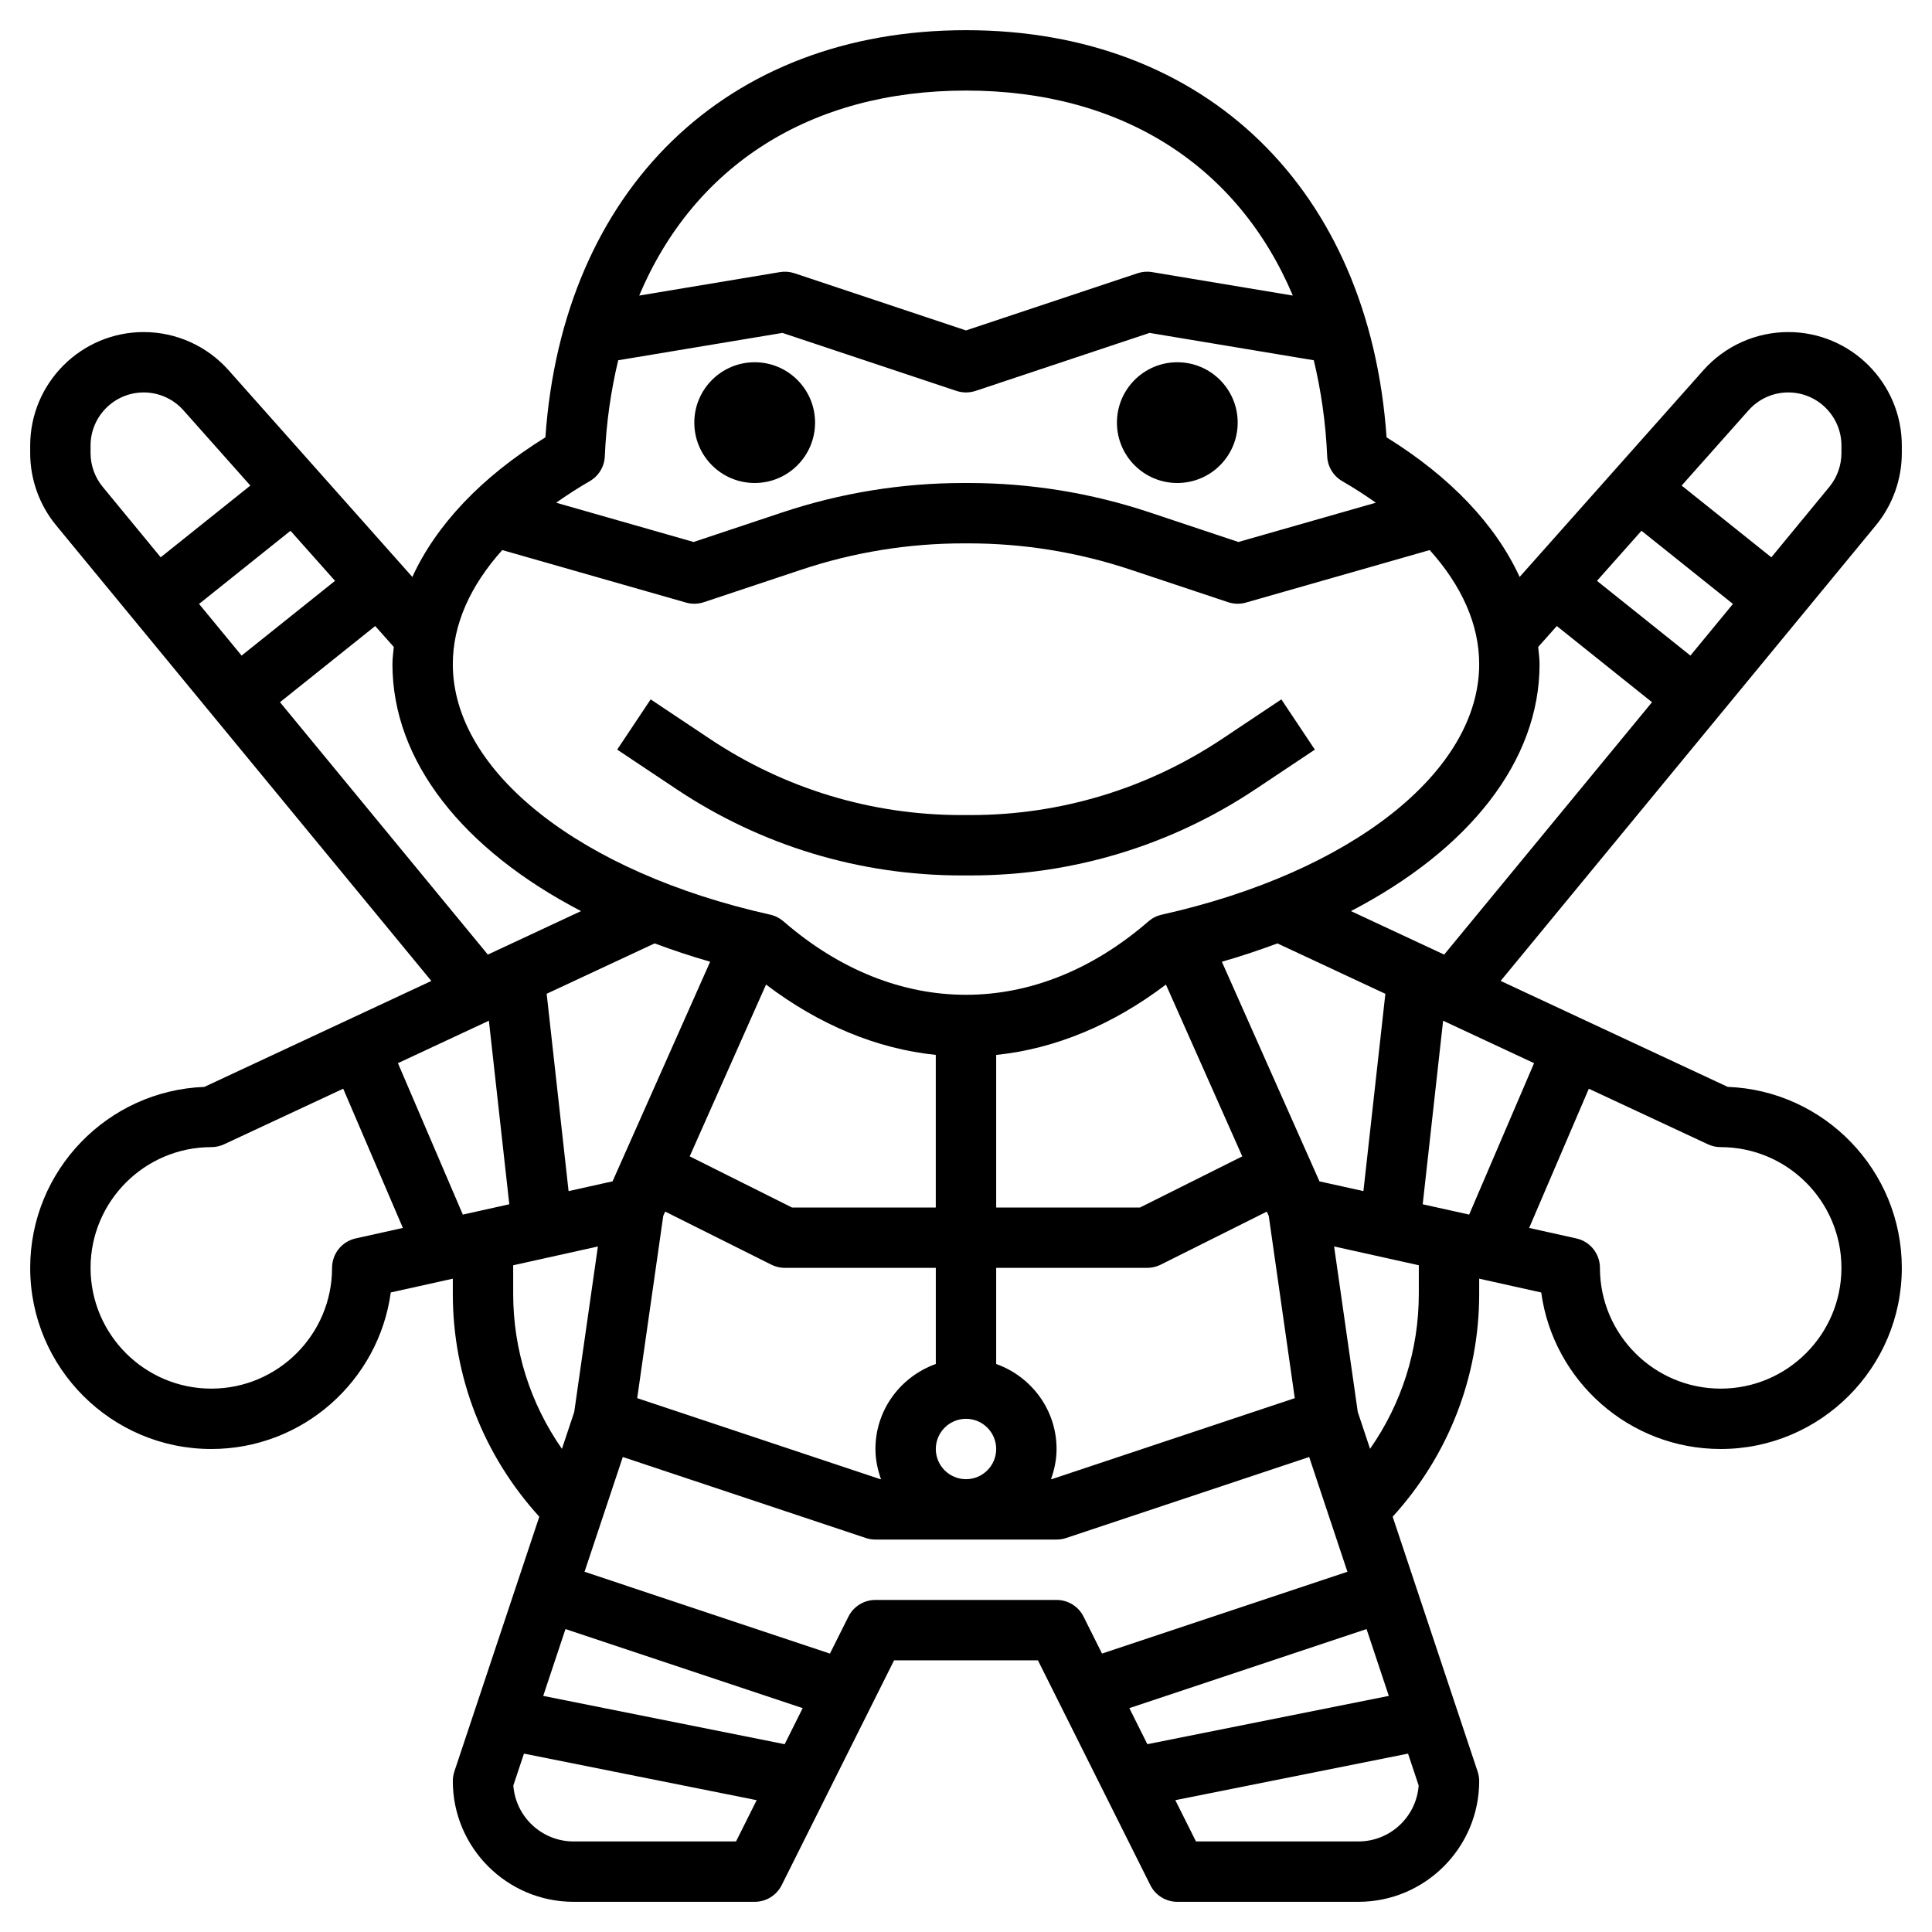
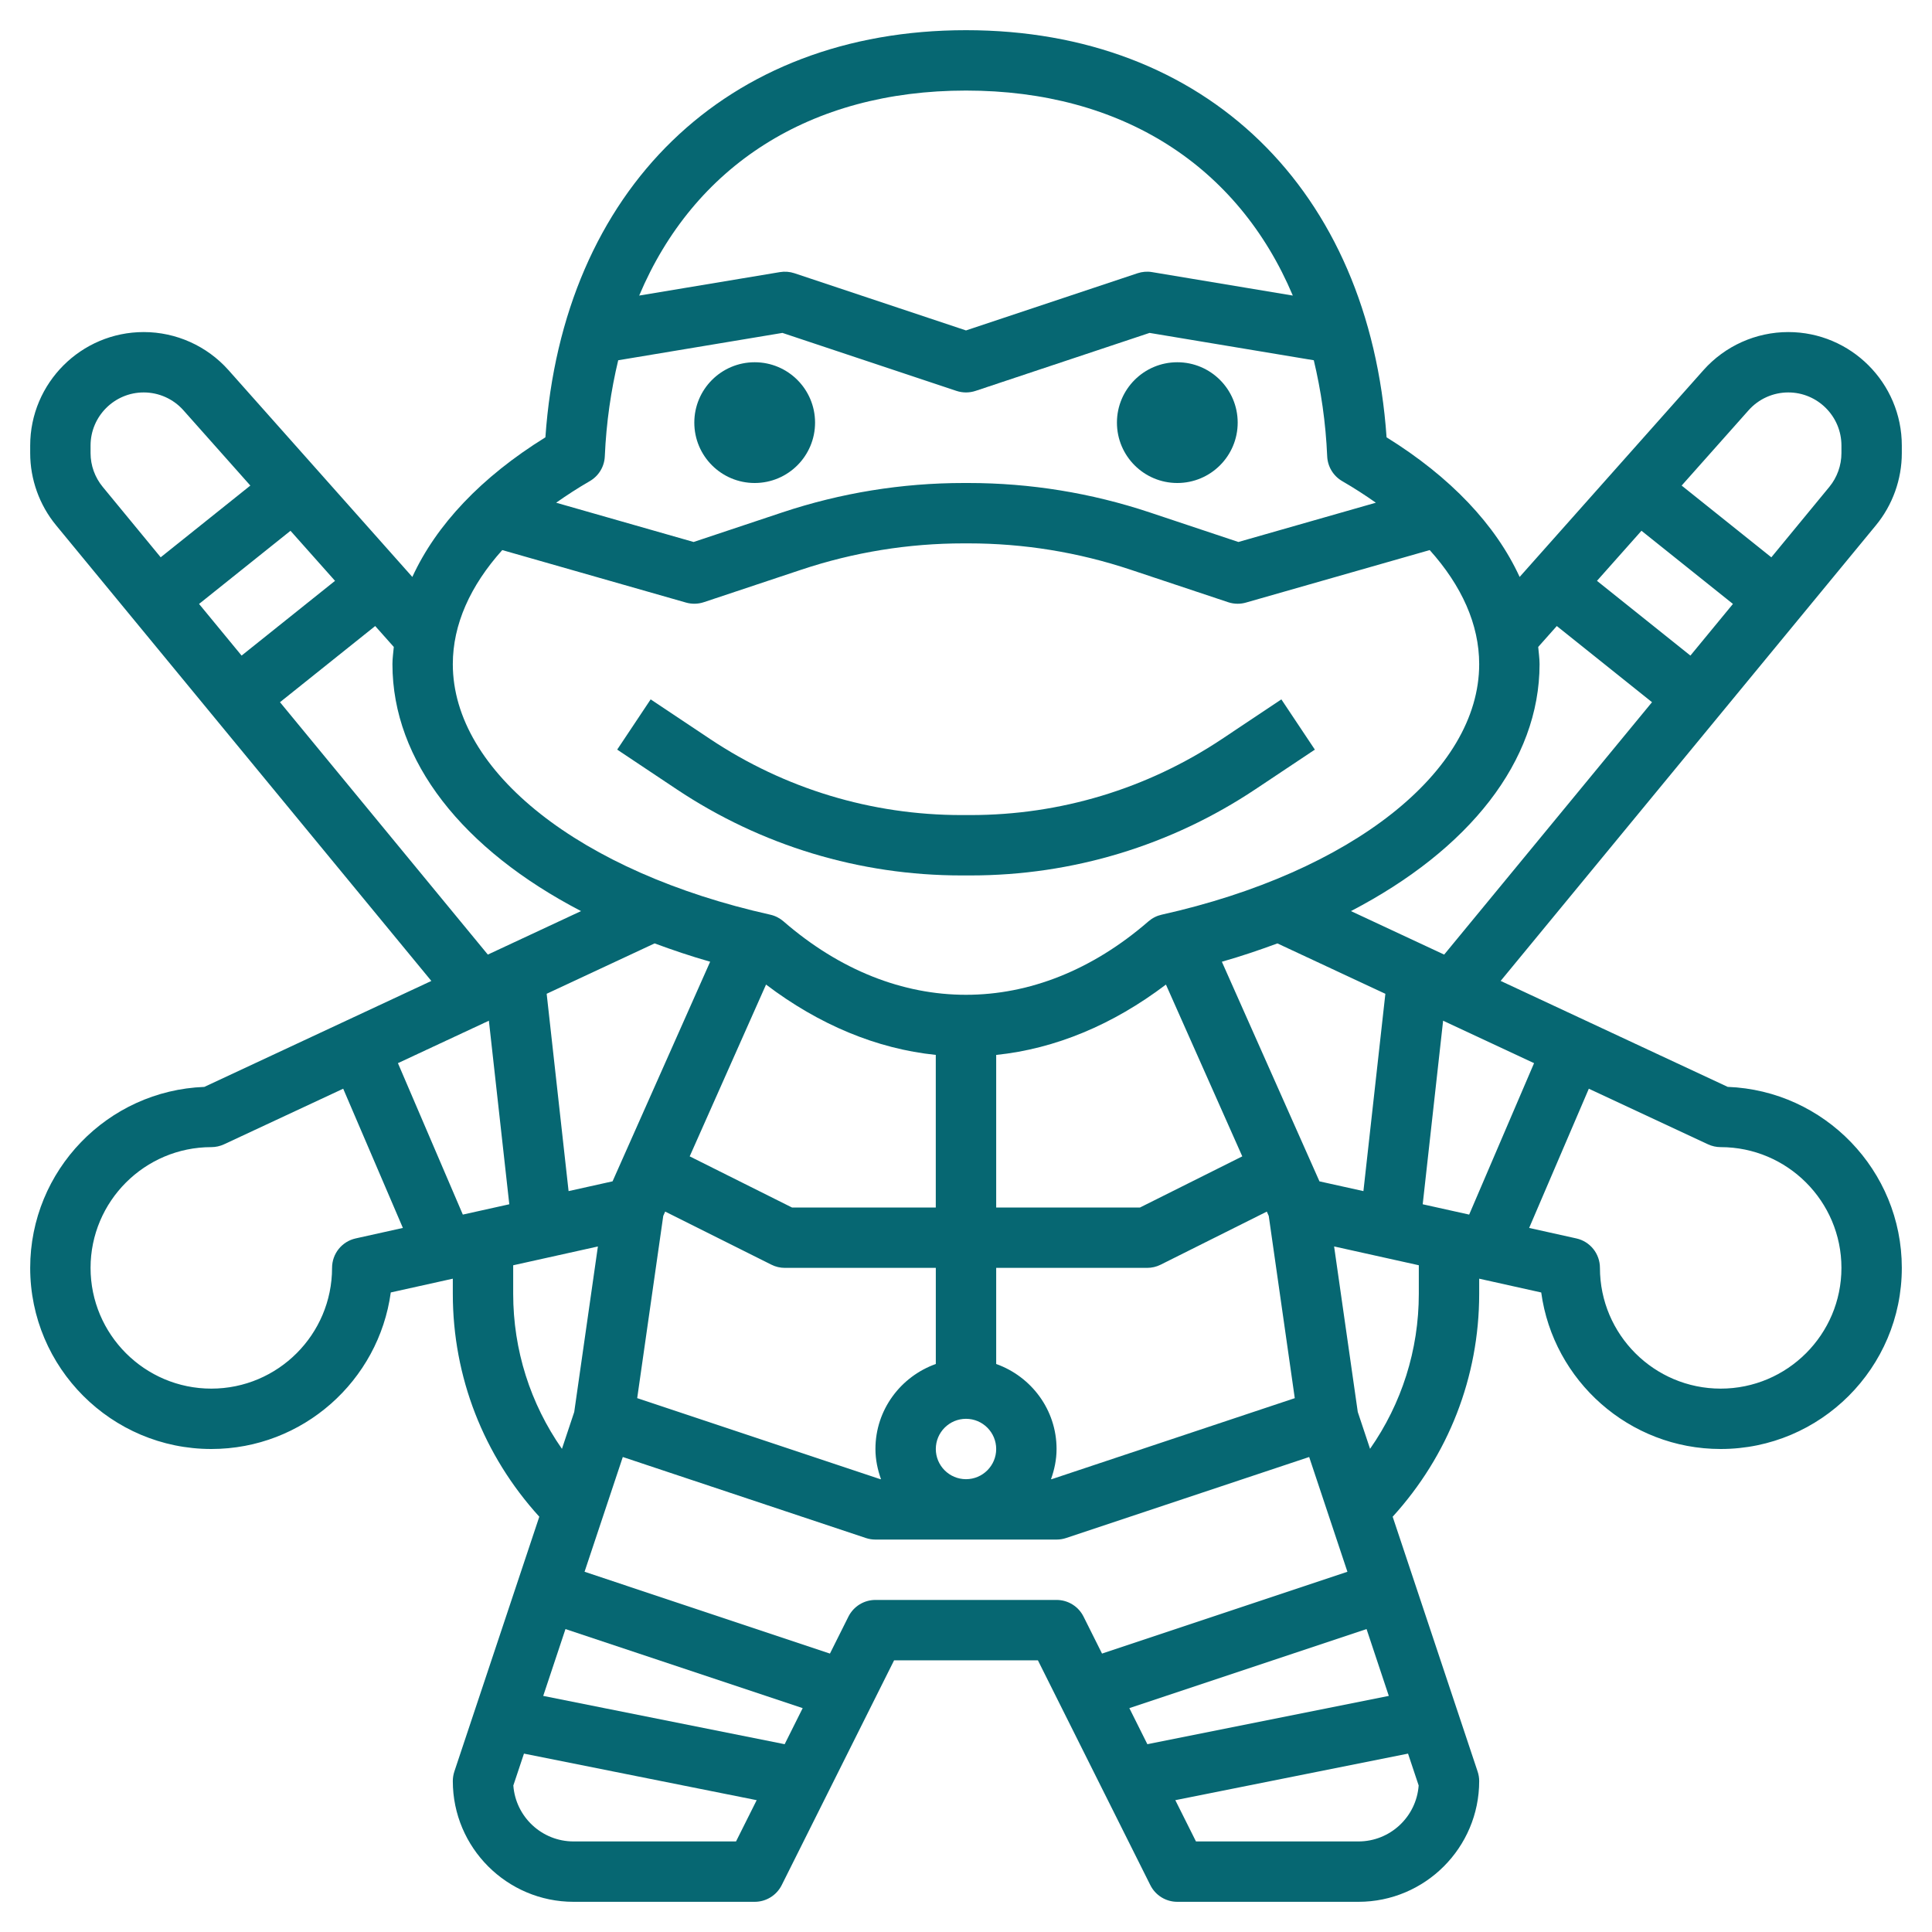
- <svg xmlns="http://www.w3.org/2000/svg" version="1.1" id="Layer_3" x="0px" y="0px" viewBox="0 0 64 64" style="enable-background:new 0 0 64 64;" xml:space="preserve" width="512" height="512">
+ <svg xmlns="http://www.w3.org/2000/svg" fill="#066772" version="1.1" id="Layer_3" x="0px" y="0px" viewBox="0 0 64 64" style="enable-background:new 0 0 64 64;" xml:space="preserve" width="512" height="512">
  <g>
    <circle cx="25" cy="14" r="2" />
    <circle cx="39" cy="14" r="2" />
    <path d="M31.845,29h0.311c3.367,0,6.628-0.987,9.431-2.855l1.969-1.313l-1.109-1.664l-1.969,1.313   C38.004,26.129,35.126,27,32.155,27h-0.311c-2.971,0-5.849-0.871-8.321-2.519l-1.969-1.313l-1.109,1.664l1.969,1.313   C25.217,28.013,28.478,29,31.845,29z" />
    <path d="M63,15.01v-0.25c0-2.073-1.688-3.76-3.761-3.76c-1.073,0-2.097,0.46-2.81,1.262l-6.089,6.85   c-0.792-1.723-2.282-3.306-4.408-4.625C45.359,6.273,39.941,1,32,1S18.641,6.273,18.067,14.487   c-2.126,1.318-3.616,2.902-4.408,4.625l-6.089-6.85C6.857,11.46,5.834,11,4.761,11C2.688,11,1,12.687,1,14.76v0.25   c0,0.87,0.305,1.719,0.858,2.391l12.431,15.094l-7.52,3.51C3.567,36.126,1,38.769,1,42c0,3.309,2.691,6,6,6   c3.032,0,5.546-2.261,5.945-5.186L15,42.358v0.5c0,2.76,1.021,5.357,2.865,7.385l-2.814,8.441C15.018,58.786,15,58.893,15,59   c0,2.206,1.794,4,4,4h6c0.379,0,0.725-0.214,0.895-0.553L29.618,55h4.764l3.724,7.447C38.275,62.786,38.621,63,39,63h6   c2.206,0,4-1.794,4-4c0-0.107-0.018-0.214-0.052-0.316l-2.814-8.441C47.979,48.215,49,45.618,49,42.858v-0.5l2.055,0.457   C51.454,45.739,53.968,48,57,48c3.309,0,6-2.691,6-6c0-3.231-2.567-5.874-5.769-5.996l-7.52-3.51L62.143,17.4   C62.695,16.729,63,15.879,63,15.01z M54.376,17.582l3.03,2.424l-1.409,1.711l-3.095-2.476L54.376,17.582z M32,3   c5.179,0,9.018,2.507,10.826,6.791l-4.662-0.777C38.006,8.986,37.839,9,37.684,9.051L32,10.946l-5.684-1.895   C26.162,9,25.995,8.987,25.836,9.014l-4.662,0.777C22.982,5.507,26.821,3,32,3z M20.035,15.116c0.049-1.13,0.206-2.187,0.444-3.182   l5.44-0.906l5.765,1.921C31.786,12.983,31.894,13,32,13s0.214-0.017,0.316-0.051l5.765-1.921l5.44,0.906   c0.238,0.995,0.395,2.051,0.444,3.182c0.015,0.342,0.203,0.652,0.499,0.823c0.397,0.229,0.765,0.469,1.113,0.714l-4.554,1.301   l-2.935-0.979C36.146,16.328,34.124,16,32.079,16h-0.158c-2.045,0-4.066,0.328-6.009,0.975l-2.935,0.979l-4.554-1.301   c0.348-0.245,0.716-0.485,1.113-0.714C19.832,15.768,20.021,15.458,20.035,15.116z M16.638,18.222l6.087,1.739   c0.193,0.055,0.399,0.051,0.591-0.013l3.229-1.076C28.282,18.293,30.091,18,31.921,18h0.158c1.83,0,3.639,0.293,5.376,0.873   l3.229,1.076C40.786,19.983,40.894,20,41,20c0.093,0,0.185-0.013,0.274-0.039l6.087-1.739C48.424,19.405,49,20.69,49,22   c0,3.561-4.227,6.896-10.518,8.3c-0.162,0.036-0.312,0.112-0.438,0.221c-3.736,3.244-8.354,3.244-12.09,0   c-0.125-0.108-0.275-0.185-0.438-0.221C19.227,28.896,15,25.561,15,22C15,20.69,15.576,19.405,16.638,18.222z M47.129,39.893   l0.676-6.081l3.013,1.406l-2.15,5.017L47.129,39.893z M45.165,39.457l-1.456-0.323l-3.233-7.275c0.64-0.182,1.248-0.389,1.84-0.607   l3.576,1.669L45.165,39.457z M46.006,56.179l-7.998,1.6l-0.597-1.195l7.858-2.619L46.006,56.179z M18.732,53.965l7.858,2.619   l-0.597,1.195l-7.998-1.6L18.732,53.965z M15.332,40.235l-2.15-5.017l3.013-1.406l0.676,6.081L15.332,40.235z M18.835,39.457   l-0.726-6.537l3.576-1.669c0.591,0.219,1.2,0.425,1.84,0.607l-3.233,7.275L18.835,39.457z M38.623,32.615l2.529,5.691L37.764,40H33   v-5.054C34.955,34.744,36.869,33.946,38.623,32.615z M31,40h-4.764l-3.389-1.694l2.529-5.691c1.755,1.331,3.668,2.129,5.623,2.33   V40z M21.971,40.279l0.064-0.144l3.518,1.759C25.691,41.964,25.845,42,26,42h5v3.184c-1.161,0.414-2,1.514-2,2.816   c0,0.352,0.072,0.686,0.184,1h-0.022l-8.054-2.685L21.971,40.279z M31,48c0-0.551,0.448-1,1-1s1,0.449,1,1s-0.448,1-1,1   S31,48.551,31,48z M33,45.184V42h5c0.155,0,0.309-0.036,0.447-0.105l3.518-1.759l0.064,0.144l0.862,6.036L34.838,49h-0.022   C34.928,48.686,35,48.352,35,48C35,46.698,34.161,45.598,33,45.184z M11.098,19.241l-3.095,2.476l-1.409-1.711l3.029-2.423   L11.098,19.241z M3,15.01v-0.25C3,13.79,3.79,13,4.761,13c0.502,0,0.981,0.215,1.315,0.591l2.217,2.494l-2.97,2.376l-1.92-2.332   C3.143,15.814,3,15.417,3,15.01z M9.275,23.261l3.154-2.523l0.616,0.693C13.029,21.62,13,21.809,13,22   c0,3.214,2.334,6.146,6.248,8.181l-3.088,1.441L9.275,23.261z M11.783,41.024C11.325,41.125,11,41.531,11,42c0,2.206-1.794,4-4,4   s-4-1.794-4-4s1.794-4,4-4c0.146,0,0.29-0.032,0.423-0.094l3.946-1.841l1.977,4.612L11.783,41.024z M17,42.858v-0.944l2.806-0.623   l-0.784,5.483l-0.407,1.221C17.569,46.497,17,44.722,17,42.858z M24.382,61H19c-1.054,0-1.92-0.819-1.995-1.854l0.352-1.055   l7.709,1.542L24.382,61z M29,53c-0.379,0-0.725,0.214-0.895,0.553l-0.612,1.224l-8.129-2.71l1.267-3.802l8.052,2.684   C28.786,50.983,28.893,51,29,51h6c0.107,0,0.214-0.017,0.316-0.051l8.052-2.684l1.267,3.802l-8.129,2.71l-0.612-1.224   C35.725,53.214,35.379,53,35,53H29z M45,61h-5.382l-0.684-1.367l7.709-1.542l0.352,1.055C46.92,60.181,46.054,61,45,61z M47,42.858   c0,1.864-0.569,3.639-1.615,5.136l-0.407-1.221l-0.784-5.483L47,41.913V42.858z M57,38c2.206,0,4,1.794,4,4s-1.794,4-4,4   s-4-1.794-4-4c0-0.469-0.325-0.875-0.783-0.976l-1.562-0.347l1.977-4.612l3.946,1.841C56.71,37.968,56.854,38,57,38z    M44.752,30.181C48.666,28.146,51,25.214,51,22c0-0.191-0.029-0.38-0.045-0.569l0.616-0.693l3.154,2.523l-6.885,8.361   L44.752,30.181z M61,15.01c0,0.407-0.143,0.805-0.401,1.119l-1.921,2.333l-2.971-2.377l2.217-2.494   C58.258,13.215,58.737,13,59.239,13C60.21,13,61,13.79,61,14.76V15.01z" />
  </g>
</svg>
